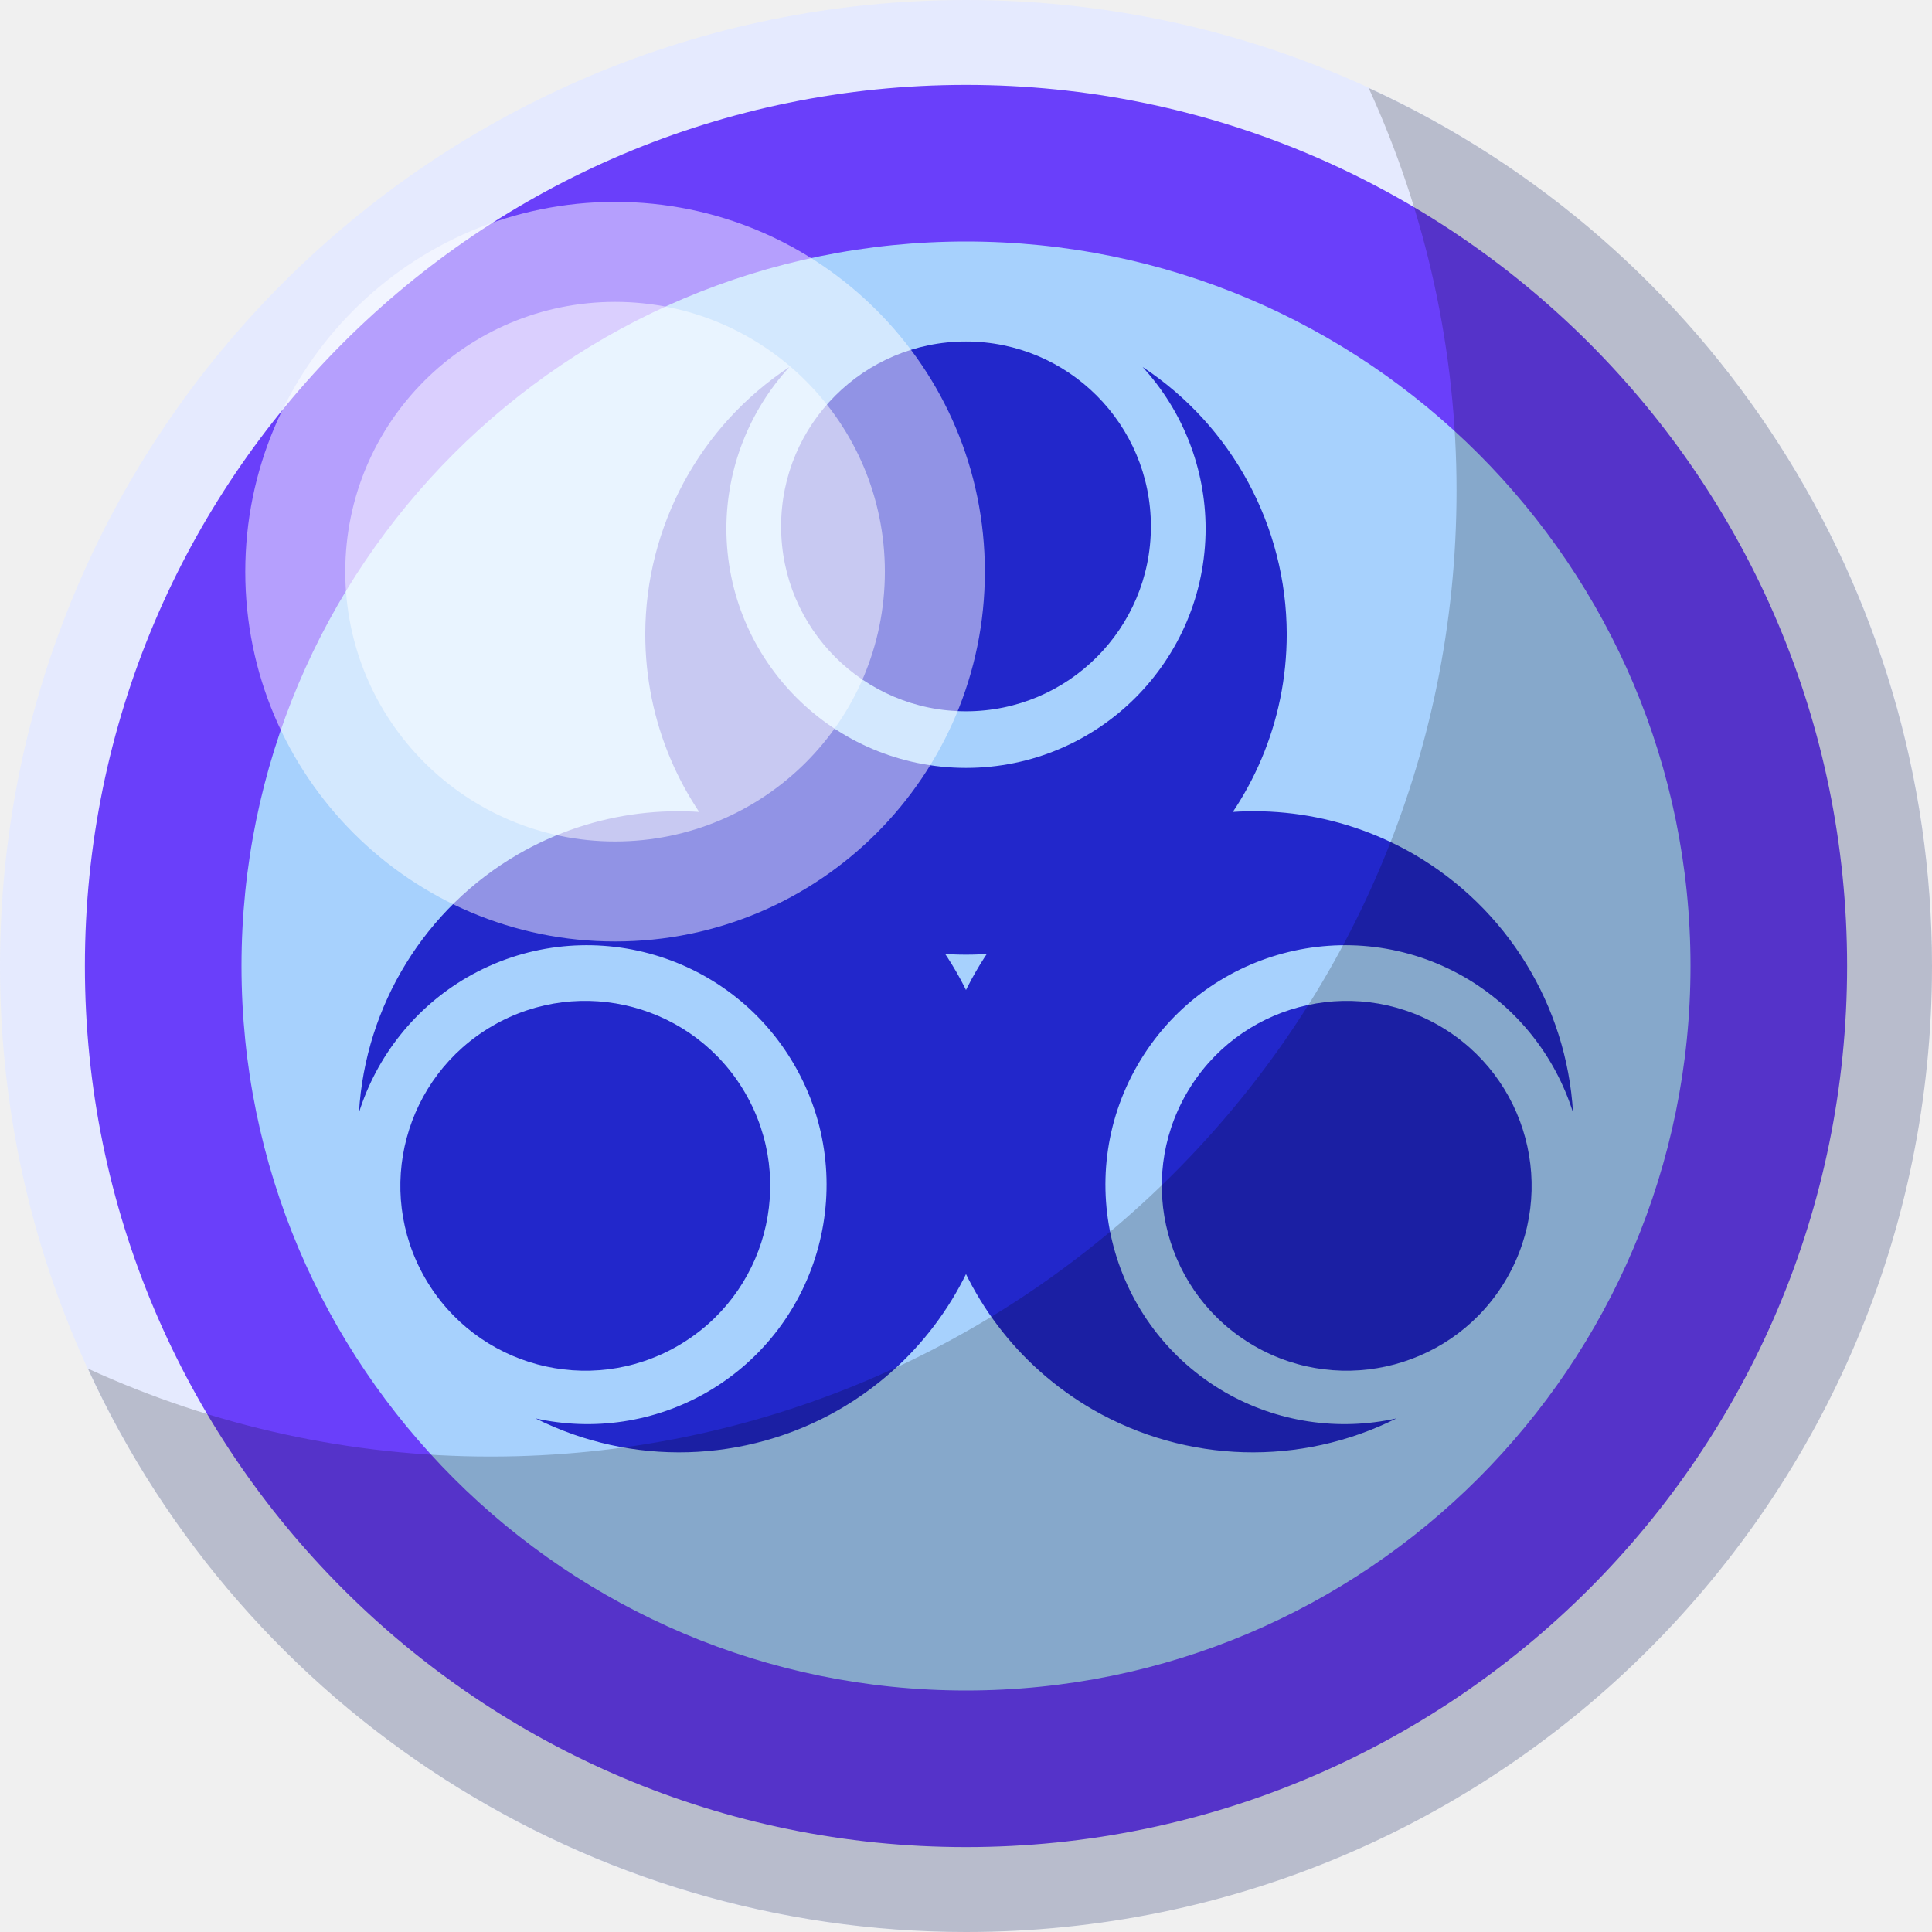
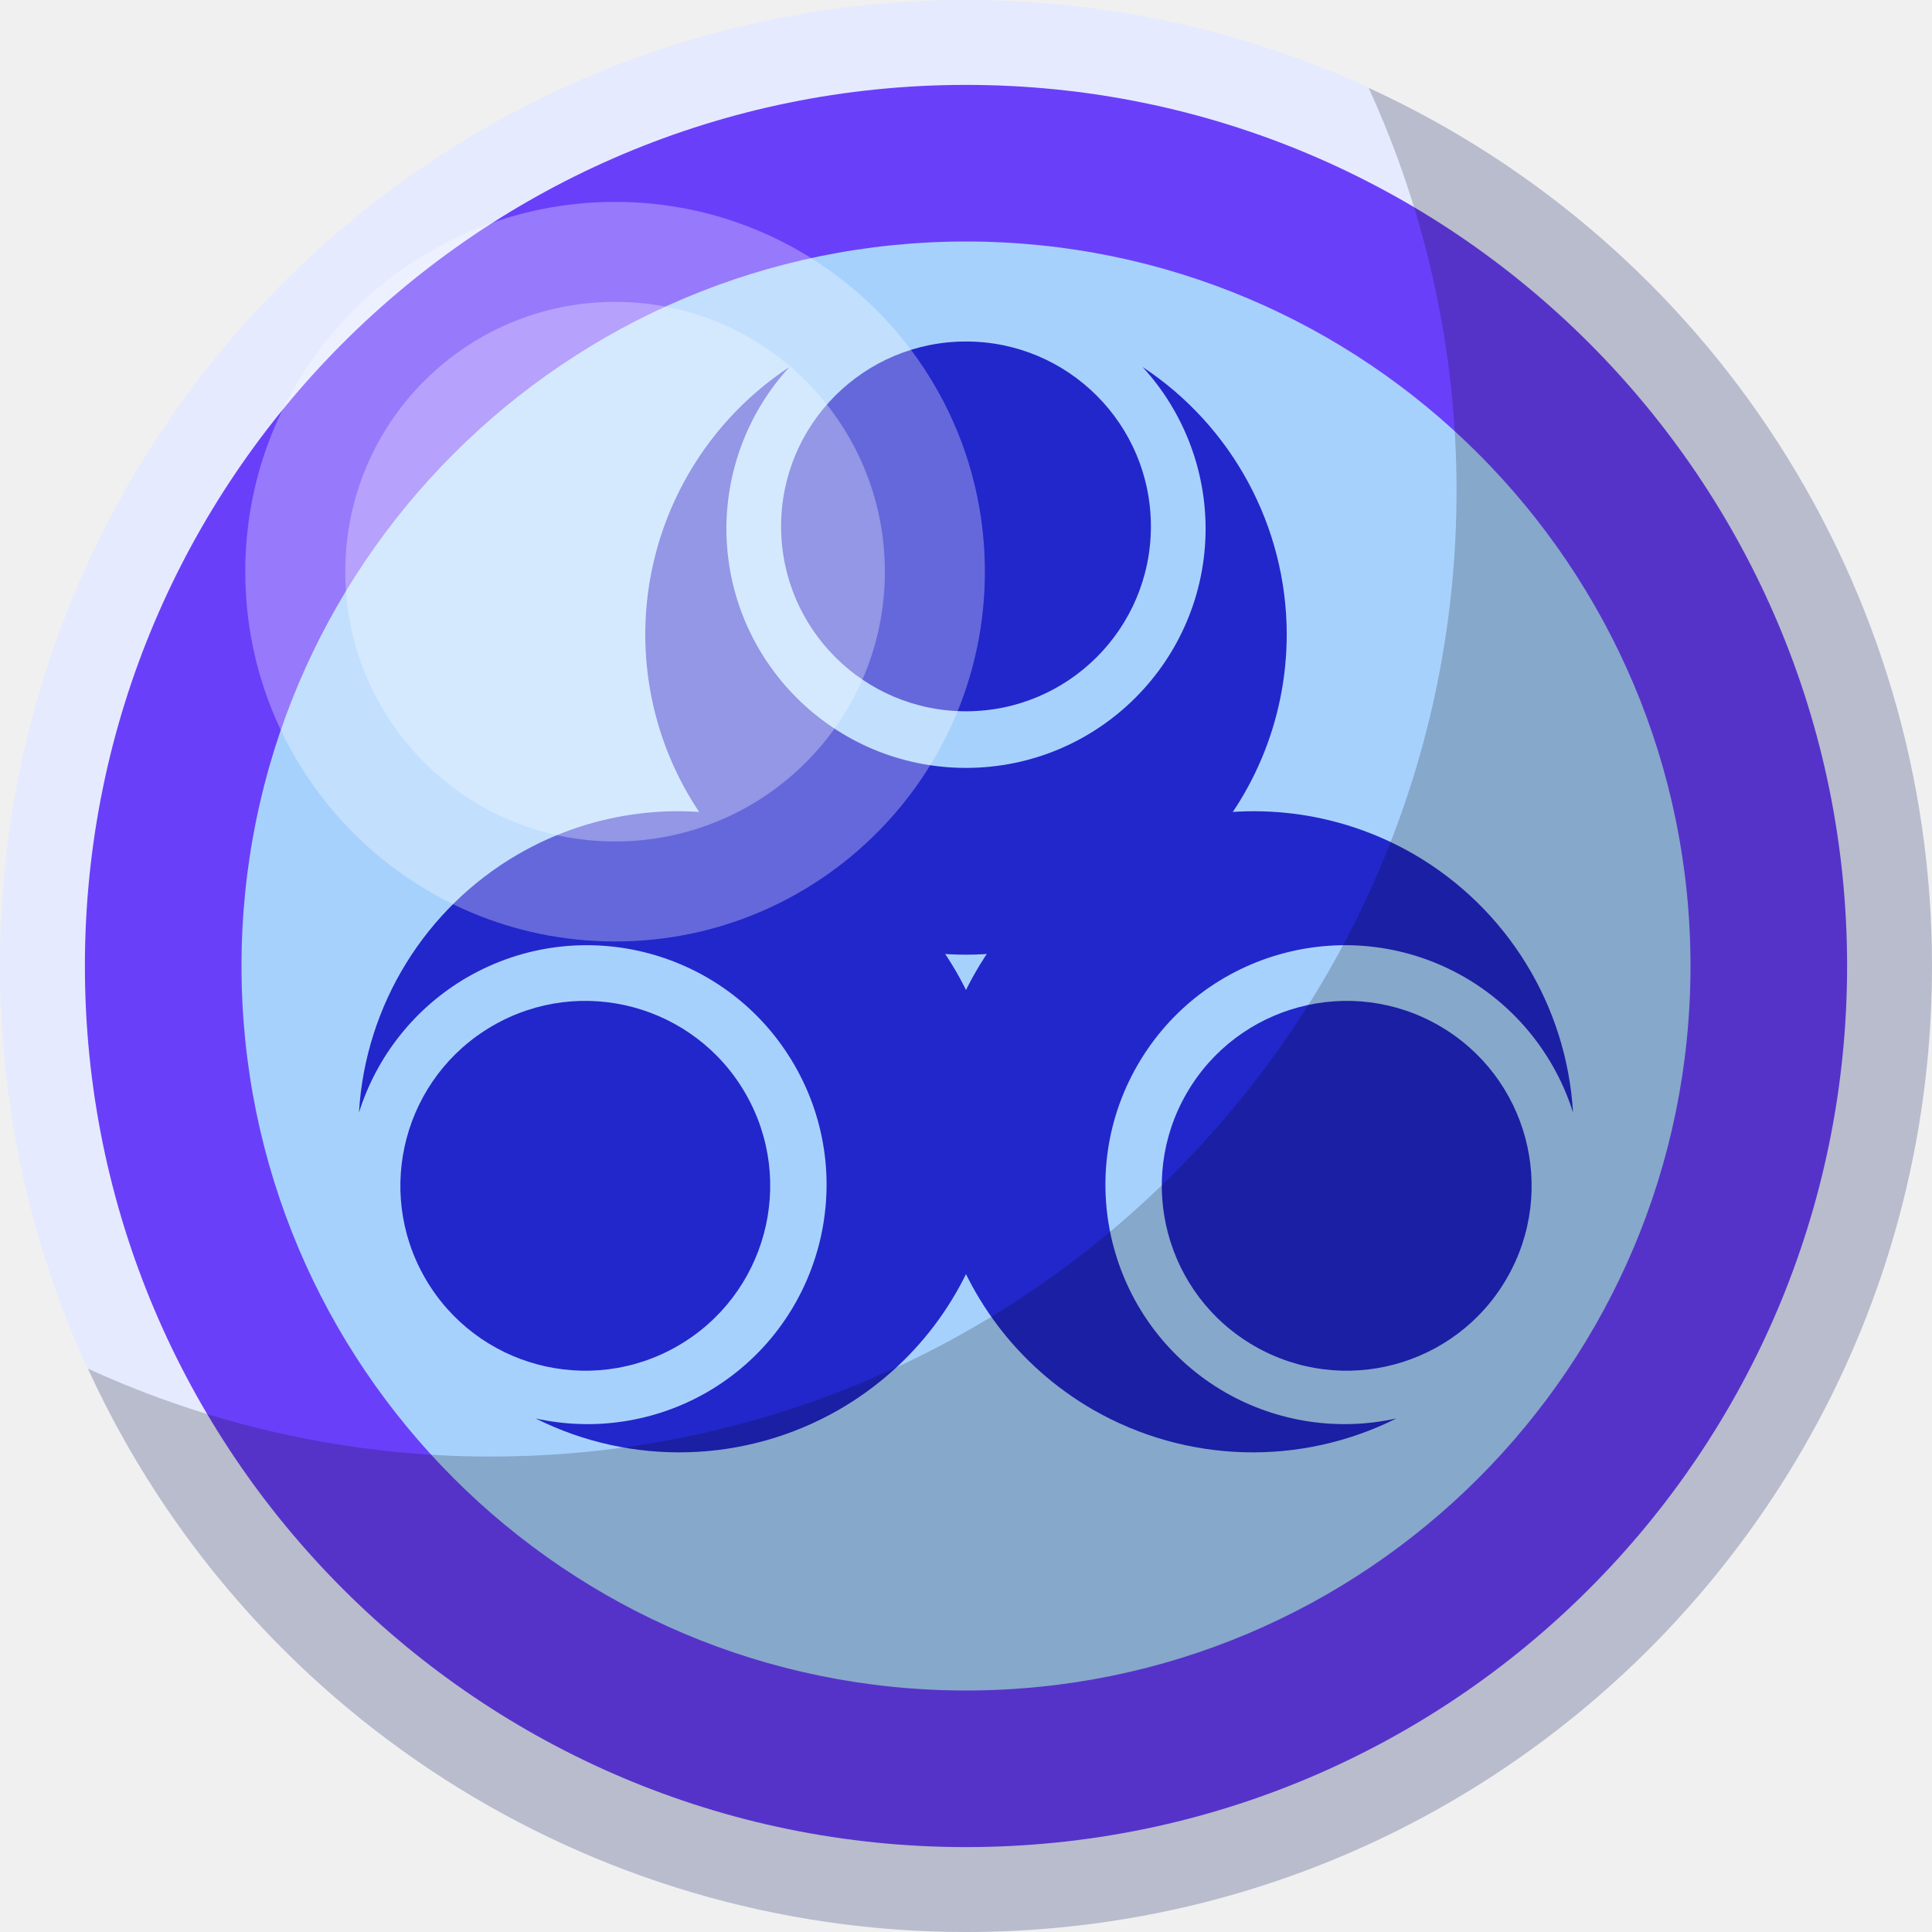
<svg xmlns="http://www.w3.org/2000/svg" width="1024" height="1024" viewBox="0 0 1024 1024" version="1.1" id="svg1" xml:space="preserve">
  <defs id="defs1" />
  <g id="layer2">
    <circle style="display:inline;opacity:1;mix-blend-mode:normal;fill:#e5eafe;fill-opacity:1" id="Background" cx="512" cy="512" r="512" />
    <circle style="display:inline;opacity:1;fill:#6a3ffa;fill-opacity:1" id="Background 2" cx="512" cy="512" r="467" />
    <circle style="display:inline;opacity:1;fill:#a7d1fd;fill-opacity:1" id="Background 3" cx="512" cy="512" r="384" />
    <g id="g11" style="display:inline">
      <path d="M 605.588,194.514 A 127,127 0 0 1 639,280 127,127 0 0 1 512,407 127,127 0 0 1 385,280 127,127 0 0 1 418.412,194.514 170,170 0 0 0 342,336 170,170 0 0 0 512,506 170,170 0 0 0 682,336 170,170 0 0 0 605.588,194.514 Z" style="display:inline;opacity:1;fill:#2227cb;stroke-width:1.019" id="path10" />
      <path d="m 512,181 a 98,98 0 0 0 -98,98 98,98 0 0 0 98,98 98,98 0 0 0 98,-98 98,98 0 0 0 -98,-98 z" style="display:inline;opacity:1;fill:#2227cb;fill-opacity:1" id="path11" />
    </g>
    <g id="g13" transform="rotate(120,512,512)" style="display:inline">
      <path d="M 605.588,194.514 A 127,127 0 0 1 639,280 127,127 0 0 1 512,407 127,127 0 0 1 385,280 127,127 0 0 1 418.412,194.514 170,170 0 0 0 342,336 170,170 0 0 0 512,506 170,170 0 0 0 682,336 170,170 0 0 0 605.588,194.514 Z" style="display:inline;opacity:1;fill:#2227cb;stroke-width:1.019" id="path12" />
      <path d="m 512,181 a 98,98 0 0 0 -98,98 98,98 0 0 0 98,98 98,98 0 0 0 98,-98 98,98 0 0 0 -98,-98 z" style="display:inline;opacity:1;fill:#2227cb;fill-opacity:1" id="path13" />
    </g>
    <g id="g15" transform="rotate(-120,512,512)" style="display:inline">
      <path d="M 605.588,194.514 A 127,127 0 0 1 639,280 127,127 0 0 1 512,407 127,127 0 0 1 385,280 127,127 0 0 1 418.412,194.514 170,170 0 0 0 342,336 170,170 0 0 0 512,506 170,170 0 0 0 682,336 170,170 0 0 0 605.588,194.514 Z" style="display:inline;opacity:1;fill:#2227cb;stroke-width:1.019" id="path14" />
      <path d="m 512,181 a 98,98 0 0 0 -98,98 98,98 0 0 0 98,98 98,98 0 0 0 98,-98 98,98 0 0 0 -98,-98 z" style="display:inline;opacity:1;fill:#2227cb;fill-opacity:1" id="path15" />
    </g>
    <g id="g16" style="display:inline">
-       <circle style="display:inline;opacity:1;fill:#ffffff;fill-opacity:0.503" id="Highlight 1" cx="326" cy="303" r="196" />
-       <circle style="display:inline;opacity:1;fill:#ffffff;fill-opacity:0.503" id="Hightlight 2" cx="326" cy="303" r="143" />
+       <circle style="display:inline;opacity:1;fill:#ffffff;fill-opacity:0.301" id="Highlight 1" cx="326" cy="303" r="196" />
+       <circle style="display:inline;opacity:1;fill:#ffffff;fill-opacity:0.302" id="Hightlight 2" cx="326" cy="303" r="143" />
    </g>
    <path d="M 725.406,46.594 A 512,512 0 0 1 772,260 512,512 0 0 1 260,772 512,512 0 0 1 46.594,725.406 512,512 0 0 0 512,1024 512,512 0 0 0 1024,512 512,512 0 0 0 725.406,46.594 Z" style="display:inline;opacity:1;fill:#000000;fill-opacity:0.198" id="Shadow" />
  </g>
</svg>
